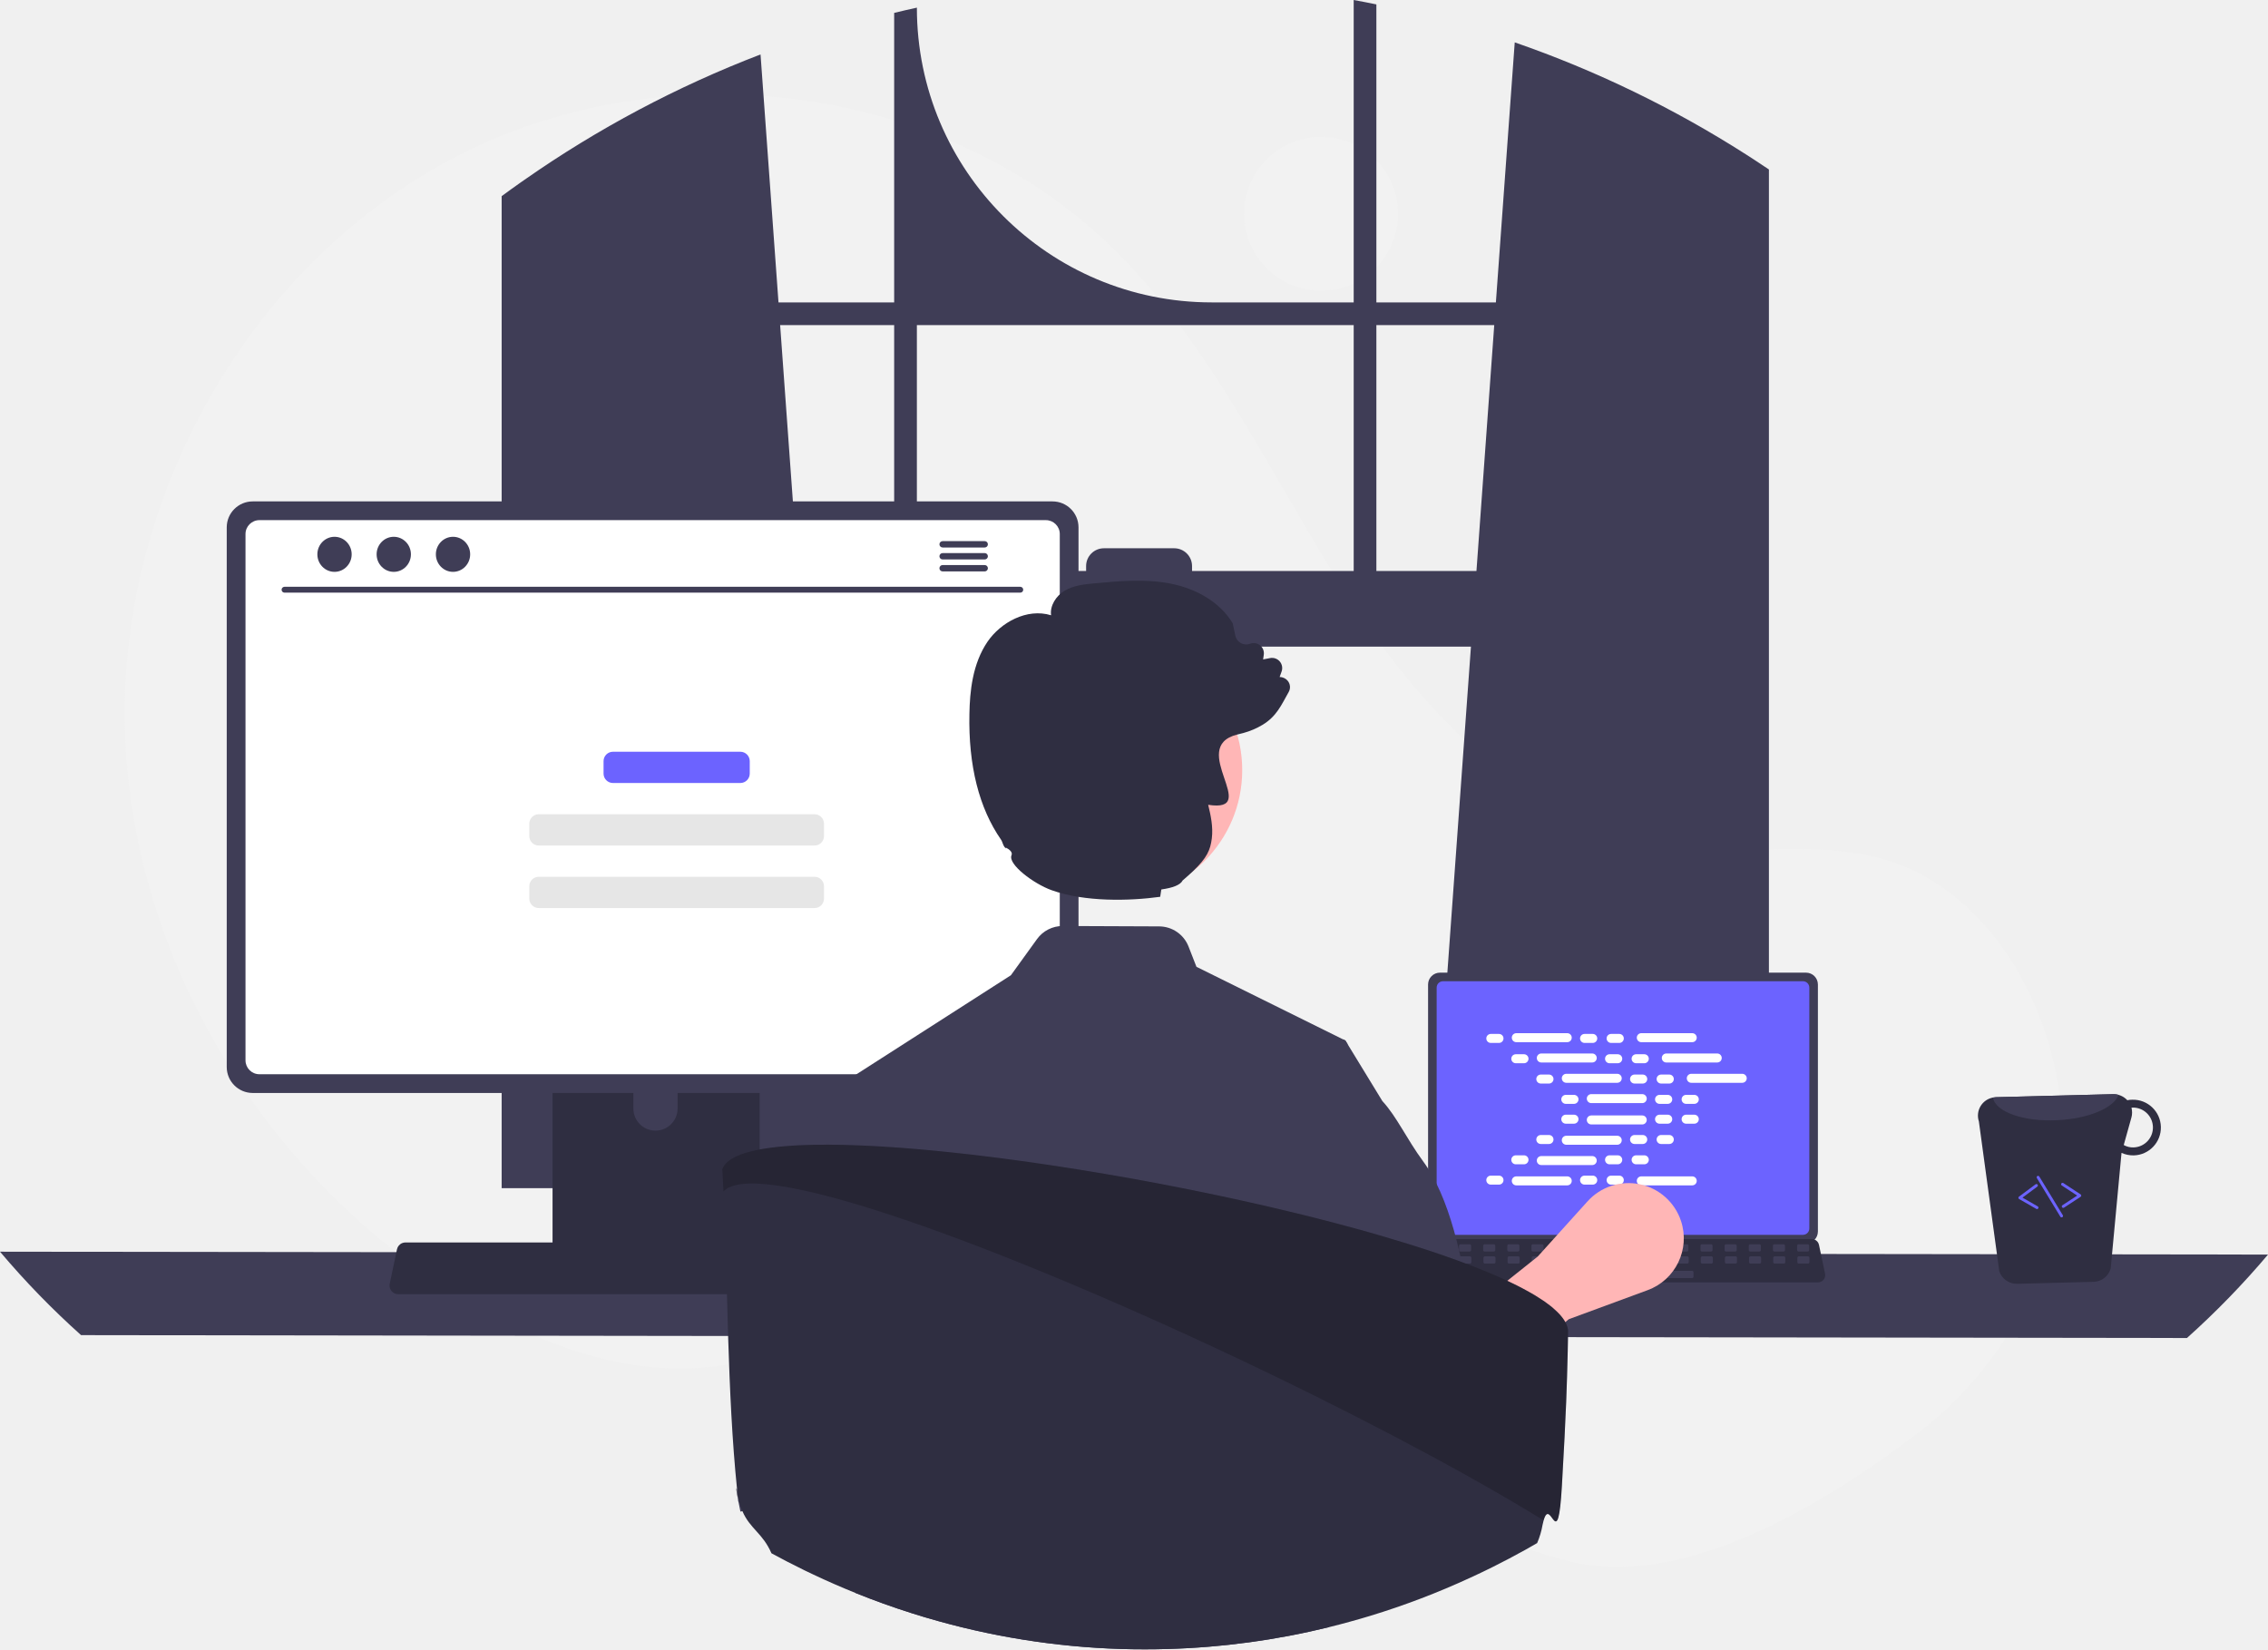
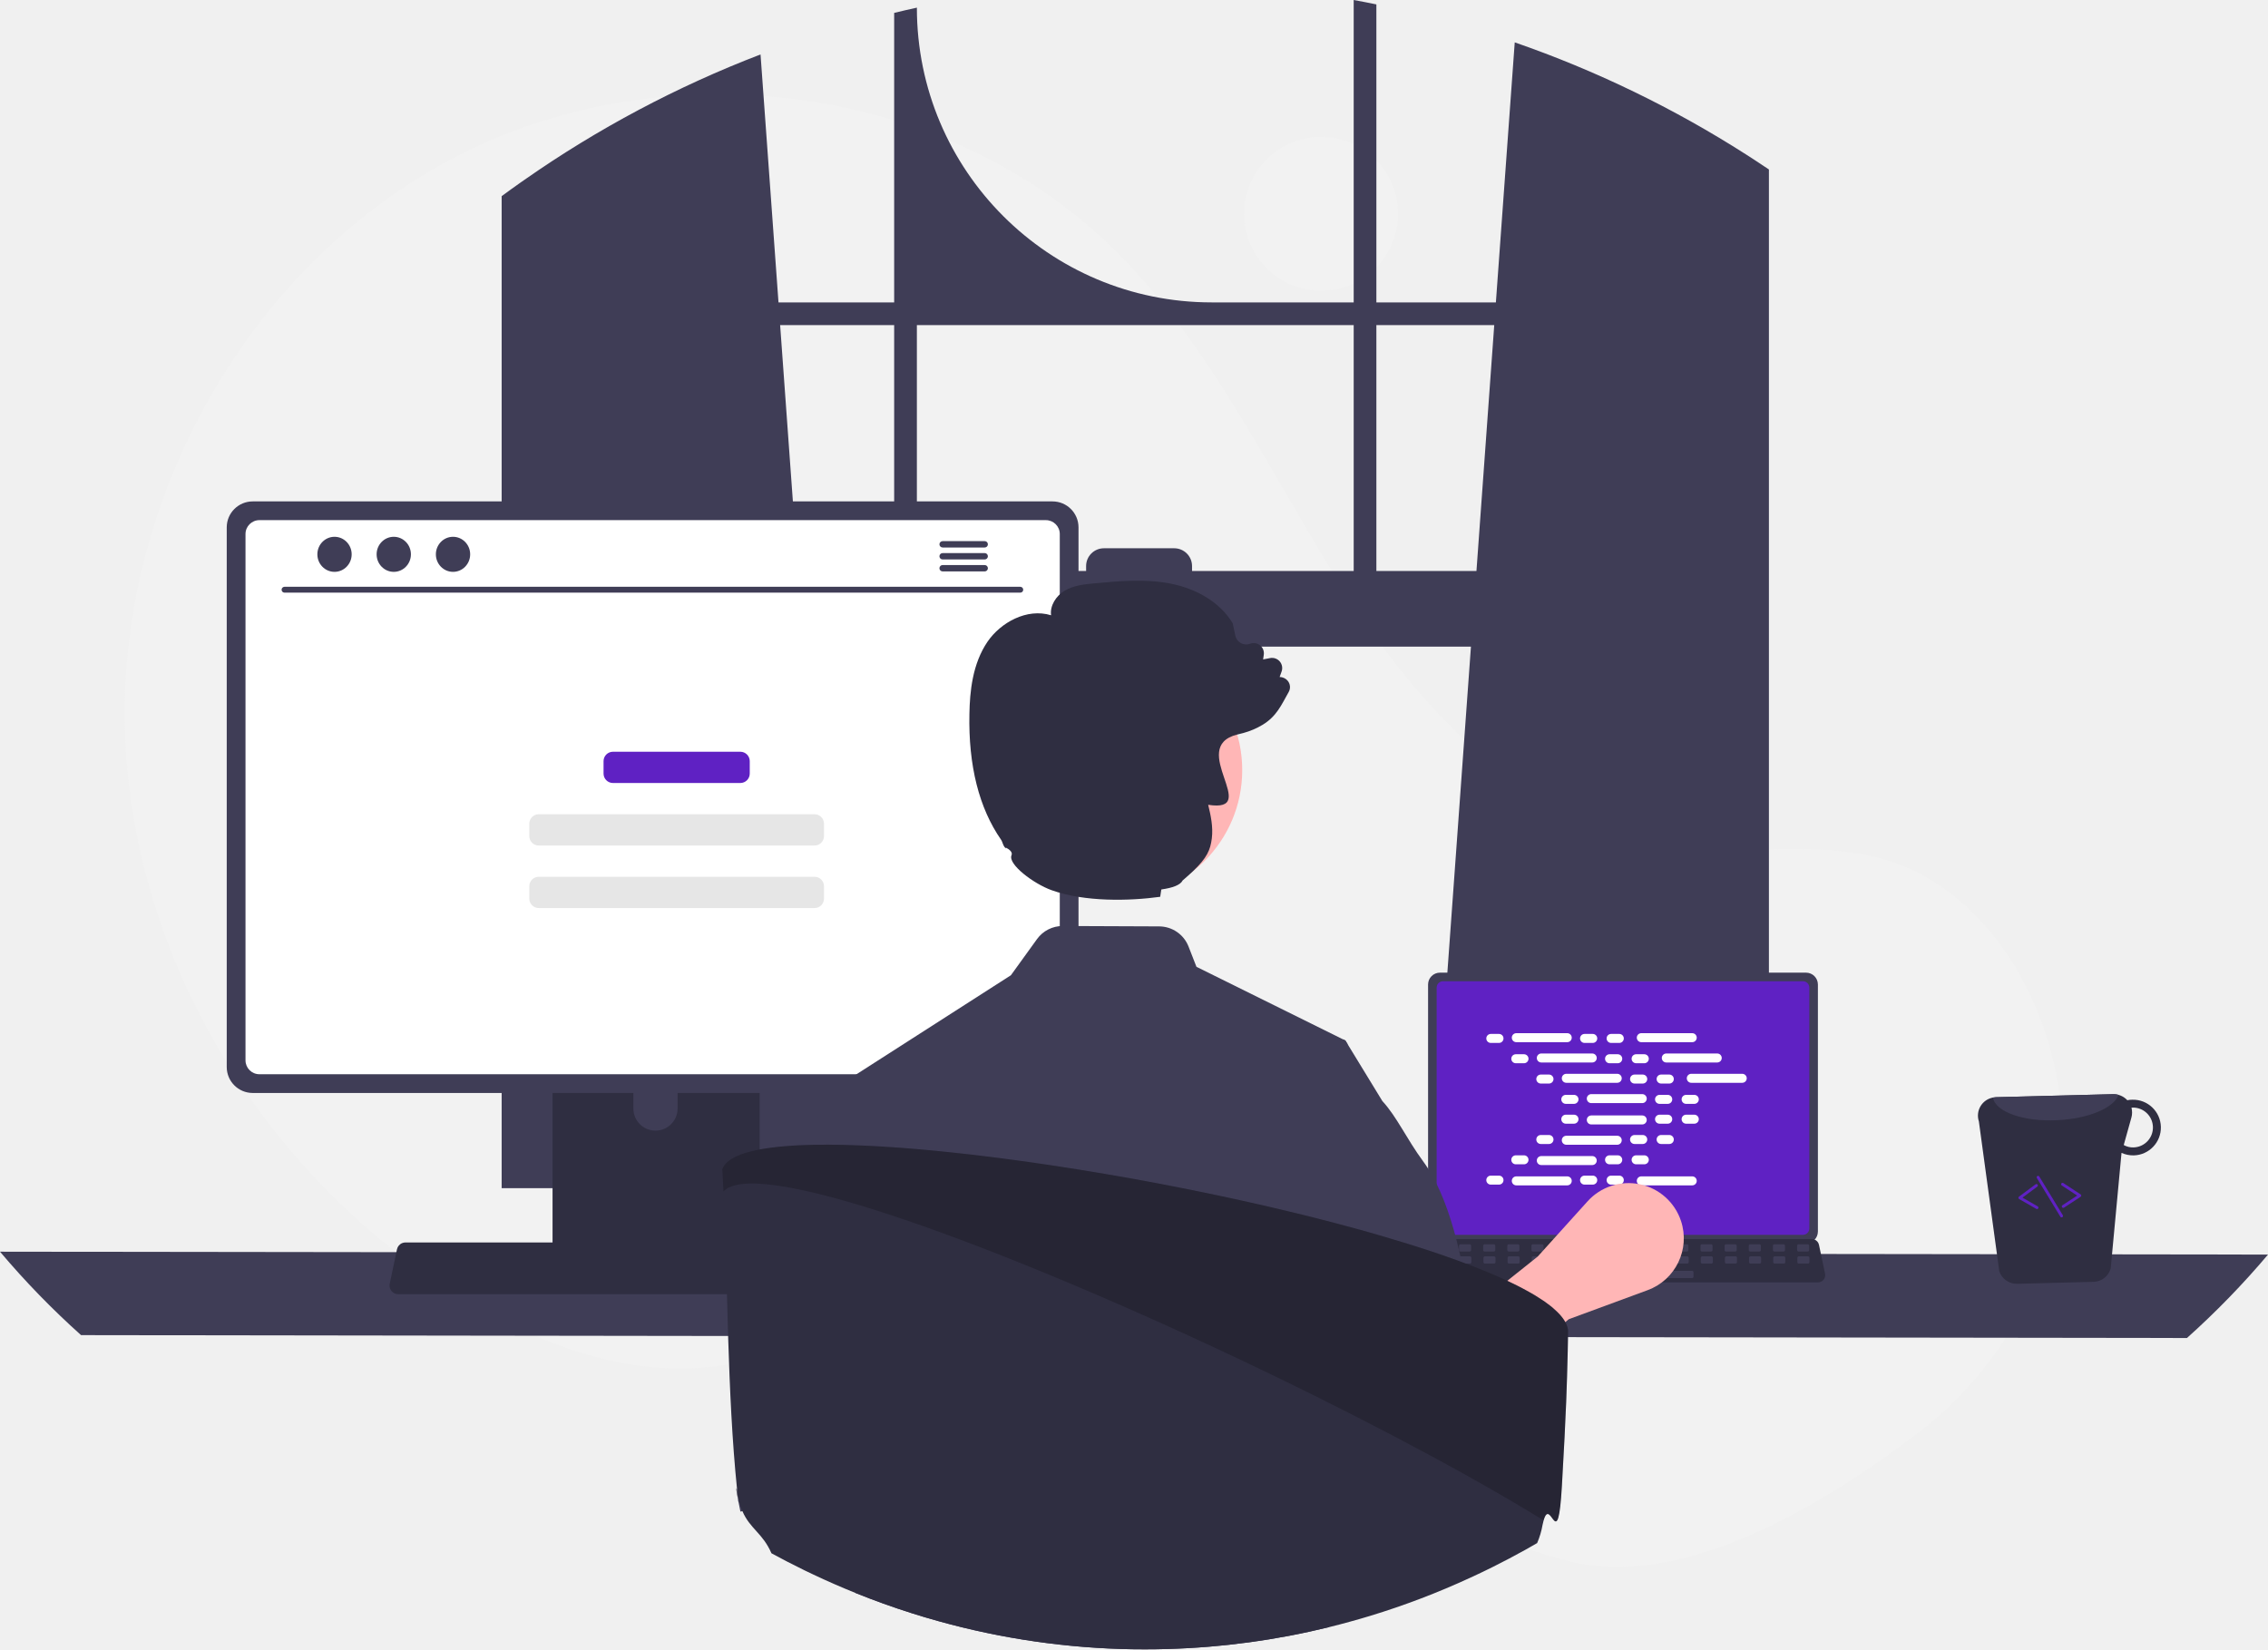
<svg xmlns="http://www.w3.org/2000/svg" data-name="Layer 1" width="786.82" height="572.258" viewBox="0 0 786.82 572.258">
  <circle cx="458.321" cy="74.182" r="26.701" fill="#f2f2f2" />
  <path d="M872.038,661.023c39.688-30.229,58.644-81.025,46.776-129.482q-.442-1.806-.934-3.604c-7.867-28.763-27.332-56.101-55.7-65.291-23.82-7.717-49.82-1.783-74.669-4.851-48.781-6.024-86.601-45.494-113.211-86.819-26.611-41.325-47.062-87.583-82.422-121.724-58.285-56.275-153.362-68.391-225.627-31.76C293.987,254.121,247.955,335.391,249.918,416.386c1.963,80.995,50.046,158.432,119.875,199.517,25.652,15.093,55.321,25.785,84.848,22.044,25.62-3.246,48.899-17.013,74.399-21.1,40.091-6.426,79.927,11.701,114.603,32.824,34.676,21.123,68.17,46.16,107.574,55.952C789.478,715.131,836.881,687.801,872.038,661.023Z" transform="translate(-206.59 -163.8711)" fill="#f2f2f2" />
  <path d="M815.016,219.191c-.87-.58-1.75-1.13-2.62-1.69a380.24,380.24,0,0,0-80.31-38.93l-6.54,90.22h-41.46v-103.39c-2.61-.54-5.24-1.05-7.87-1.53v104.92H626.946A102.27,102.27,0,0,1,524.676,166.521v-0c-2.64.57-5.26,1.18-7.88,1.83v100.44h-40.13l-6.23-86.03a380.858,380.858,0,0,0-81.94,43.53c-.44.3-.88.61-1.31.91-2.21,1.55-4.39,3.13-6.56,4.73v344.19h118.27l-2.09-28.95-11.5-158.95h231.59l-11.5,158.95-2.09,28.95h116.96v-353.45Q817.656,220.901,815.016,219.191Zm-298.22,142.78h-33.39l-6.17-85.3h39.56Zm159.42,0h-56.08v-1.69a6.18,6.18,0,0,0-6.19-6.18h-24.38a6.178,6.178,0,0,0-6.18,6.18v1.69h-58.71v-85.3h151.54Zm7.87,0v-85.3h40.89l-6.17,85.3Z" transform="translate(-206.59 -163.8711)" fill="#3f3d56" />
  <path d="M206.59,598.162a289.003,289.003,0,0,0,28.12,28.95l730.58,1a289.003,289.003,0,0,0,28.12-28.95Z" transform="translate(-206.59 -163.8711)" fill="#3f3d56" />
  <path d="M702.02,505.462v85.704a4.122,4.122,0,0,0,4.119,4.119H833.143a4.122,4.122,0,0,0,4.119-4.119v-85.704a4.124,4.124,0,0,0-4.119-4.115H706.139A4.124,4.124,0,0,0,702.02,505.462Z" transform="translate(-206.59 -163.8711)" fill="#3f3d56" />
-   <path d="M704.999,506.529V590.109a2.205,2.205,0,0,0,2.201,2.201H832.086a2.205,2.205,0,0,0,2.201-2.201V506.529a2.206,2.206,0,0,0-2.201-2.206H707.201A2.206,2.206,0,0,0,704.999,506.529Z" transform="translate(-206.59 -163.8711)" fill="#6c63ff" />
+   <path d="M704.999,506.529V590.109a2.205,2.205,0,0,0,2.201,2.201H832.086a2.205,2.205,0,0,0,2.201-2.201V506.529a2.206,2.206,0,0,0-2.201-2.206H707.201A2.206,2.206,0,0,0,704.999,506.529Z" transform="translate(-206.59 -163.8711)" fill="#5f21c3" />
  <path d="M699.364,607.881a2.47,2.47,0,0,0,1.943.93H837.299a2.502,2.502,0,0,0,2.446-3.016l-2.111-10.027a2.507,2.507,0,0,0-1.558-1.818,2.425,2.425,0,0,0-.888-.168H703.41a2.424,2.424,0,0,0-.888.168,2.507,2.507,0,0,0-1.558,1.818l-2.111,10.027A2.501,2.501,0,0,0,699.364,607.881Z" transform="translate(-206.59 -163.8711)" fill="#2f2e41" />
  <rect x="830.034" y="595.588" width="4.188" height="2.513" rx="0.488" transform="translate(1457.666 1029.819) rotate(-180)" fill="#3f3d56" />
  <rect x="821.657" y="595.588" width="4.188" height="2.513" rx="0.488" transform="translate(1440.912 1029.819) rotate(-180)" fill="#3f3d56" />
  <rect x="813.28" y="595.588" width="4.188" height="2.513" rx="0.488" transform="translate(1424.158 1029.819) rotate(-180)" fill="#3f3d56" />
  <rect x="804.903" y="595.588" width="4.188" height="2.513" rx="0.488" transform="translate(1407.404 1029.819) rotate(-180)" fill="#3f3d56" />
  <rect x="796.526" y="595.588" width="4.188" height="2.513" rx="0.488" transform="translate(1390.65 1029.819) rotate(-180)" fill="#3f3d56" />
  <rect x="788.149" y="595.588" width="4.188" height="2.513" rx="0.488" transform="translate(1373.896 1029.819) rotate(-180)" fill="#3f3d56" />
  <rect x="779.772" y="595.588" width="4.188" height="2.513" rx="0.488" transform="translate(1357.142 1029.819) rotate(-180)" fill="#3f3d56" />
  <rect x="771.395" y="595.588" width="4.188" height="2.513" rx="0.488" transform="translate(1340.388 1029.819) rotate(-180)" fill="#3f3d56" />
  <rect x="763.018" y="595.588" width="4.188" height="2.513" rx="0.488" transform="translate(1323.634 1029.819) rotate(-180)" fill="#3f3d56" />
  <rect x="754.641" y="595.588" width="4.188" height="2.513" rx="0.488" transform="translate(1306.88 1029.819) rotate(-180)" fill="#3f3d56" />
  <rect x="746.264" y="595.588" width="4.188" height="2.513" rx="0.488" transform="translate(1290.126 1029.819) rotate(-180)" fill="#3f3d56" />
  <rect x="737.887" y="595.588" width="4.188" height="2.513" rx="0.488" transform="translate(1273.372 1029.819) rotate(-180)" fill="#3f3d56" />
  <rect x="729.51" y="595.588" width="4.188" height="2.513" rx="0.488" transform="translate(1256.618 1029.819) rotate(-180)" fill="#3f3d56" />
  <rect x="721.133" y="595.588" width="4.188" height="2.513" rx="0.488" transform="translate(1239.865 1029.819) rotate(-180)" fill="#3f3d56" />
  <rect x="712.756" y="595.588" width="4.188" height="2.513" rx="0.488" transform="translate(1223.111 1029.819) rotate(-180)" fill="#3f3d56" />
  <rect x="704.379" y="595.588" width="4.188" height="2.513" rx="0.488" transform="translate(1206.357 1029.819) rotate(-180)" fill="#3f3d56" />
  <rect x="830.133" y="599.777" width="4.188" height="2.513" rx="0.488" transform="translate(1457.864 1038.196) rotate(-180)" fill="#3f3d56" />
  <rect x="821.756" y="599.777" width="4.188" height="2.513" rx="0.488" transform="translate(1441.11 1038.196) rotate(-180)" fill="#3f3d56" />
  <rect x="813.379" y="599.777" width="4.188" height="2.513" rx="0.488" transform="translate(1424.356 1038.196) rotate(-180)" fill="#3f3d56" />
  <rect x="805.002" y="599.777" width="4.188" height="2.513" rx="0.488" transform="translate(1407.602 1038.196) rotate(-180)" fill="#3f3d56" />
  <rect x="796.625" y="599.777" width="4.188" height="2.513" rx="0.488" transform="translate(1390.848 1038.196) rotate(-180)" fill="#3f3d56" />
  <rect x="788.248" y="599.777" width="4.188" height="2.513" rx="0.488" transform="translate(1374.094 1038.196) rotate(-180)" fill="#3f3d56" />
  <rect x="779.871" y="599.777" width="4.188" height="2.513" rx="0.488" transform="translate(1357.34 1038.196) rotate(-180)" fill="#3f3d56" />
  <rect x="771.494" y="599.777" width="4.188" height="2.513" rx="0.488" transform="translate(1340.586 1038.196) rotate(-180)" fill="#3f3d56" />
  <rect x="763.117" y="599.777" width="4.188" height="2.513" rx="0.488" transform="translate(1323.832 1038.196) rotate(-180)" fill="#3f3d56" />
  <rect x="754.74" y="599.777" width="4.188" height="2.513" rx="0.488" transform="translate(1307.078 1038.196) rotate(-180)" fill="#3f3d56" />
  <rect x="746.363" y="599.777" width="4.188" height="2.513" rx="0.488" transform="translate(1290.324 1038.196) rotate(-180)" fill="#3f3d56" />
  <rect x="737.986" y="599.777" width="4.188" height="2.513" rx="0.488" transform="translate(1273.57 1038.196) rotate(-180)" fill="#3f3d56" />
  <rect x="729.609" y="599.777" width="4.188" height="2.513" rx="0.488" transform="translate(1256.816 1038.196) rotate(-180)" fill="#3f3d56" />
  <rect x="721.232" y="599.777" width="4.188" height="2.513" rx="0.488" transform="translate(1240.062 1038.196) rotate(-180)" fill="#3f3d56" />
  <rect x="712.855" y="599.777" width="4.188" height="2.513" rx="0.488" transform="translate(1223.309 1038.196) rotate(-180)" fill="#3f3d56" />
  <rect x="704.478" y="599.777" width="4.188" height="2.513" rx="0.488" transform="translate(1206.555 1038.196) rotate(-180)" fill="#3f3d56" />
  <rect x="760.604" y="604.803" width="33.508" height="2.513" rx="0.488" transform="translate(1348.126 1048.248) rotate(-180)" fill="#3f3d56" />
  <rect x="515.631" y="358.737" width="5.966" height="3.122" rx="1.561" fill="#fff" />
  <rect x="548.154" y="358.737" width="5.966" height="3.122" rx="1.561" fill="#fff" />
  <rect x="557.369" y="358.737" width="5.966" height="3.122" rx="1.561" fill="#fff" />
  <rect x="524.477" y="358.477" width="20.796" height="3.122" rx="1.561" fill="#fff" />
  <rect x="567.841" y="358.477" width="20.796" height="3.122" rx="1.561" fill="#fff" />
  <rect x="524.304" y="365.784" width="5.966" height="3.122" rx="1.561" fill="#fff" />
  <rect x="556.827" y="365.784" width="5.966" height="3.122" rx="1.561" fill="#fff" />
  <rect x="566.042" y="365.784" width="5.966" height="3.122" rx="1.561" fill="#fff" />
  <rect x="533.15" y="365.523" width="20.796" height="3.122" rx="1.561" fill="#fff" />
  <rect x="576.514" y="365.523" width="20.796" height="3.122" rx="1.561" fill="#fff" />
  <rect x="532.977" y="372.83" width="5.966" height="3.122" rx="1.561" fill="#fff" />
  <rect x="565.5" y="372.83" width="5.966" height="3.122" rx="1.561" fill="#fff" />
  <rect x="574.715" y="372.83" width="5.966" height="3.122" rx="1.561" fill="#fff" />
  <rect x="541.823" y="372.57" width="20.796" height="3.122" rx="1.561" fill="#fff" />
  <rect x="585.187" y="372.57" width="20.796" height="3.122" rx="1.561" fill="#fff" />
  <rect x="541.649" y="379.877" width="5.966" height="3.122" rx="1.561" fill="#fff" />
  <rect x="574.172" y="379.877" width="5.966" height="3.122" rx="1.561" fill="#fff" />
  <rect x="583.387" y="379.877" width="5.966" height="3.122" rx="1.561" fill="#fff" />
  <rect x="550.496" y="379.617" width="20.796" height="3.122" rx="1.561" fill="#fff" />
  <rect x="548.154" y="407.898" width="5.966" height="3.122" rx="1.561" fill="#fff" />
  <rect x="557.369" y="407.898" width="5.966" height="3.122" rx="1.561" fill="#fff" />
  <rect x="567.841" y="408.158" width="20.796" height="3.122" rx="1.561" fill="#fff" />
  <rect x="515.631" y="407.898" width="5.966" height="3.122" rx="1.561" fill="#fff" />
  <rect x="524.477" y="408.158" width="20.796" height="3.122" rx="1.561" fill="#fff" />
  <rect x="524.304" y="400.851" width="5.966" height="3.122" rx="1.561" fill="#fff" />
  <rect x="556.827" y="400.851" width="5.966" height="3.122" rx="1.561" fill="#fff" />
  <rect x="566.042" y="400.851" width="5.966" height="3.122" rx="1.561" fill="#fff" />
  <rect x="533.15" y="401.111" width="20.796" height="3.122" rx="1.561" fill="#fff" />
  <rect x="532.977" y="393.804" width="5.966" height="3.122" rx="1.561" fill="#fff" />
  <rect x="565.5" y="393.804" width="5.966" height="3.122" rx="1.561" fill="#fff" />
  <rect x="574.715" y="393.804" width="5.966" height="3.122" rx="1.561" fill="#fff" />
  <rect x="541.823" y="394.064" width="20.796" height="3.122" rx="1.561" fill="#fff" />
  <rect x="541.649" y="386.758" width="5.966" height="3.122" rx="1.561" fill="#fff" />
  <rect x="574.172" y="386.758" width="5.966" height="3.122" rx="1.561" fill="#fff" />
  <rect x="583.387" y="386.758" width="5.966" height="3.122" rx="1.561" fill="#fff" />
  <rect x="550.496" y="387.018" width="20.796" height="3.122" rx="1.561" fill="#fff" />
  <path d="M711.507,654.353l-13.35-21.102,41.902-33.403,17.295-19.161a19.161,19.161,0,0,1,32.418,6.828h0a19.161,19.161,0,0,1-11.57,23.991l-27.349,10.075Z" transform="translate(-206.59 -163.8711)" fill="#ffb6b6" />
  <path d="M398.28,501.352v102.56h71.85v-102.56a3.448,3.448,0,0,0-2.43-3.3,3.175,3.175,0,0,0-1.03-.16H401.75A3.463,3.463,0,0,0,398.28,501.352Zm28.04,35.24a7.67,7.67,0,0,1,15.34,0v11.9a7.67,7.67,0,0,1-15.34,0Z" transform="translate(-206.59 -163.8711)" fill="#2f2e41" />
  <path d="M398.06,600.632v9.89a1.946,1.946,0,0,0,1.93,1.94h68.43a1.94,1.94,0,0,0,1.93-1.94v-9.89Z" transform="translate(-206.59 -163.8711)" fill="#3f3d56" />
  <path d="M285.25,346.832V534.092a9.007,9.007,0,0,0,9,9h277.5a9.007,9.007,0,0,0,9-9V346.832a9.011,9.011,0,0,0-9-8.99H294.25A9.012,9.012,0,0,0,285.25,346.832Z" transform="translate(-206.59 -163.8711)" fill="#3f3d56" />
  <path d="M291.76,349.162v182.62a4.818,4.818,0,0,0,4.81,4.81H569.44a4.818,4.818,0,0,0,4.81-4.81v-182.62a4.82,4.82,0,0,0-4.81-4.82H296.57A4.821,4.821,0,0,0,291.76,349.162Z" transform="translate(-206.59 -163.8711)" fill="#fff" />
  <path d="M342.4,611.792a2.948,2.948,0,0,0,2.32,1.11h162.34a2.987,2.987,0,0,0,2.92-3.6l-2.52-11.97a2.993,2.993,0,0,0-1.86-2.17,2.895,2.895,0,0,0-1.06-.2H347.23a2.894,2.894,0,0,0-1.06.2,2.992,2.992,0,0,0-1.86,2.17l-2.52,11.97A2.985,2.985,0,0,0,342.4,611.792Z" transform="translate(-206.59 -163.8711)" fill="#2f2e41" />
  <path d="M560.585,369.499H305.261a1.016,1.016,0,0,1,0-2.031H560.585a1.016,1.016,0,0,1,0,2.031Z" transform="translate(-206.59 -163.8711)" fill="#3f3d56" />
  <ellipse cx="116.051" cy="192.33" rx="5.95" ry="6.083" fill="#3f3d56" />
  <ellipse cx="136.607" cy="192.33" rx="5.95" ry="6.083" fill="#3f3d56" />
  <ellipse cx="157.163" cy="192.33" rx="5.95" ry="6.083" fill="#3f3d56" />
  <path d="M548.206,351.622h-14.6a1.105,1.105,0,0,0,0,2.21h14.6a1.105,1.105,0,0,0,0-2.21Z" transform="translate(-206.59 -163.8711)" fill="#3f3d56" />
  <path d="M548.206,355.772h-14.6a1.105,1.105,0,0,0,0,2.21h14.6a1.105,1.105,0,0,0,0-2.21Z" transform="translate(-206.59 -163.8711)" fill="#3f3d56" />
  <path d="M548.206,359.922h-14.6a1.105,1.105,0,0,0,0,2.21h14.6a1.105,1.105,0,0,0,0-2.21Z" transform="translate(-206.59 -163.8711)" fill="#3f3d56" />
  <path d="M900.186,604.972a6.416,6.416,0,0,0,6.183,4.331l26.492-.682a6.329,6.329,0,0,0,5.981-4.657l3.749-40.087a9.794,9.794,0,0,0,4.238.871,9.661,9.661,0,1,0-.485-19.317,8.184,8.184,0,0,0-1.736.181,6.548,6.548,0,0,0-4.874-2.103l-40.751,1.052a5.853,5.853,0,0,0-1.005.125,6.365,6.365,0,0,0-4.873,8.265Zm43.173-43.817,2.668-9.553a6.506,6.506,0,0,0,.02-3.375c.129-0.0.244-.062.373-.062a6.91,6.91,0,0,1,.324,13.817A6.505,6.505,0,0,1,943.359,561.156Z" transform="translate(-206.59 -163.8711)" fill="#2f2e41" />
  <path d="M897.978,544.686c.868,4.964,10.629,8.454,22.366,7.847,10.793-.497,19.617-4.287,21.234-8.778a6.025,6.025,0,0,0-1.844-.246l-40.751,1.052A5.853,5.853,0,0,0,897.978,544.686Z" transform="translate(-206.59 -163.8711)" fill="#3f3d56" />
-   <path d="M922.494,582.944a.497.497,0,0,0,.151-.066l5.753-3.766a.499.499,0,0,0,0-.836l-5.98-3.917a.5.5,0,1,0-.548.836l5.341,3.498-5.114,3.348a.5.5,0,0,0,.396.903Z" transform="translate(-206.59 -163.8711)" fill="#6c63ff" />
-   <path d="M913.408,583.363a.5.5,0,0,0,.126-.918l-5.303-3.04,5.126-3.807a.5.5,0,1,0-.596-.802l-5.739,4.263a.5.5,0,0,0,.049.835l5.965,3.42A.5.5,0,0,0,913.408,583.363Z" transform="translate(-206.59 -163.8711)" fill="#6c63ff" />
-   <path d="M921.922,586.244a.482.482,0,0,0,.137-.058.5.5,0,0,0,.168-.687l-8.155-13.408a.5.5,0,0,0-.854.521l8.155,13.408A.5.5,0,0,0,921.922,586.244Z" transform="translate(-206.59 -163.8711)" fill="#6c63ff" />
-   <rect x="209.385" y="260.827" width="50.719" height="10.846" rx="3.264" fill="#6c63ff" />
+   <path d="M922.494,582.944a.497.497,0,0,0,.151-.066l5.753-3.766a.499.499,0,0,0,0-.836l-5.98-3.917a.5.5,0,1,0-.548.836l5.341,3.498-5.114,3.348a.5.5,0,0,0,.396.903Z" transform="translate(-206.59 -163.8711)" fill="#5f21c3" />
+   <path d="M913.408,583.363a.5.5,0,0,0,.126-.918l-5.303-3.04,5.126-3.807a.5.5,0,1,0-.596-.802l-5.739,4.263a.5.5,0,0,0,.049.835l5.965,3.42A.5.5,0,0,0,913.408,583.363Z" transform="translate(-206.59 -163.8711)" fill="#5f21c3" />
+   <path d="M921.922,586.244a.482.482,0,0,0,.137-.058.5.5,0,0,0,.168-.687l-8.155-13.408a.5.5,0,0,0-.854.521l8.155,13.408A.5.5,0,0,0,921.922,586.244Z" transform="translate(-206.59 -163.8711)" fill="#5f21c3" />
+   <rect x="209.385" y="260.827" width="50.719" height="10.846" rx="3.264" fill="#5f21c3" />
  <rect x="183.626" y="282.519" width="102.236" height="10.846" rx="3.264" fill="#e6e6e6" />
  <rect x="183.626" y="304.21" width="102.236" height="10.846" rx="3.264" fill="#e6e6e6" />
  <path d="M497.301,540.717l.217.684.011.023,6.525,19.838,7.506,22.861,14.123,42.961.137,6.673v.023l1.049,53.684-2.909,7.278,3.274,11.932s-1.506-18.037-9.582-7.679c-4.574,5.886-9.925,11.91-14.317,17.556q9.6,3.884,19.507,7.027c1.426.456,2.863.89,4.301,1.323q.462.137.924.274a266.863,266.863,0,0,0,67.351,10.826c1.186.034,2.35.057,3.479.08.399.011.787.023,1.175.023,1.278.011,2.544.023,3.822.023q3.867,0,7.7-.114a266.853,266.853,0,0,0,56.091-7.586c-.125-7.586-.468-16.45-.958-25.918-.228-4.643-5.35-9.674-5.658-14.533-.217-3.65,4.381-7.084,4.141-10.792-1.551-22.827-3.491-14.064-4.928-30.229q-.222-2.379-.411-4.552c-.924-10.381-1.563-16.872-1.563-16.872l6.137-38.683,9.639-60.734-.742-1.221-.833-.411-50.844-25.165-2.761-7.073a10.979,10.979,0,0,0-10.141-6.947l-33.493-.137a10.931,10.931,0,0,0-8.909,4.529l-9.069,12.56Z" transform="translate(-206.59 -163.8711)" fill="#3f3d56" />
  <path d="M533.407,617.525,525.82,633.758l-5.179,11.088-8.909,46.646-4.46,4.734L503.45,679.467l-39.998,8.881c-1.312-7.29-.351.247-1.161-7.75.228-.228.468-.456.707-.685.639-.593,1.175-1.152,1.164-1.688-.456-27.584.913-74.526,12.343-102.966a60.053,60.053,0,0,1,7.027-13.107c.228-.308.445-.616.662-.924,5.27-7.381,8.601-14.647,13.324-19.815v-.011a.53.53,0,0,0,.08-.08.157.157,0,0,0,.046-.034l32.443-17.203,1.392,39.105.992,28.109Z" transform="translate(-206.59 -163.8711)" fill="#3f3d56" />
  <path d="M650.391,622.135l9.476,20.275,3.307,7.061,8.907,46.642,4.446,4.723,3.83-16.755,1.8-.369,32.459-6.722,9.461,30.046a17.984,17.984,0,0,0-3.261-22.506c-.646-.585-1.184-1.154-1.169-1.692.538-32.443-1.446-91.684-19.367-116.066-5.692-7.738-9.107-15.445-14.076-20.829-.015-.015-.015-.031-.031-.031L674.081,526.114l-.738-1.215-.831-.415Z" transform="translate(-206.59 -163.8711)" fill="#3f3d56" />
  <circle id="a657ec4b-47ce-4d2a-9c58-81a811696ca9" data-name="Ellipse 5" cx="386.397" cy="267.201" r="44.558" fill="#ffb6b6" />
  <path d="M653.212,399.948a3.759,3.759,0,0,0-2.69-1.19l.67-1.86a3.528,3.528,0,0,0-3.96-4.7l-2.44.47.23-1.63a3.534,3.534,0,0,0-4.73-3.82,3.766,3.766,0,0,1-3.24-.23,3.846,3.846,0,0,1-1.92-2.61l-.85-4.1-.09-.22c-4.14-6.9-12.1-11.92-21.84-13.76-8.67-1.65-17.56-.81-26.13-.02-3.4.32-7.24.68-10.44,2.64-2.72,1.68-5.02,5.04-4.55,8.43-8.45-2.59-17.51,2.58-22,9.1-5.32,7.76-6.19,17.48-6.33,25.08-.38,17.98,3.33,32.69,11,43.73.56.8.7,2.47,1.81,3.03l-.23-.37c1.24.62,2.5,1.62,2.03,2.69-1.35,3.08,7.62,9.89,13.94,12.14,11.53,4.11,26.86,3.76,37.64,2.28l.38-2.55c3.89-.53,6.63-1.54,7.4-3.12,1.36-1.16,2.52-2.2,3.53-3.16l.01-.01c.02-.02.06-.05.08-.07,4.87-4.67,6-7.33,6.51-11.38.49-3.97-.38-8-1.27-11.63,18.74,2.9-7.38-19.96,10.08-24.38a5.434,5.434,0,0,1,.61-.15c.51-.12,1.02-.24,1.51-.38a26.448,26.448,0,0,0,6.72-2.87c4.88-2.97,6.49-6.91,9.01-11.35A3.427,3.427,0,0,0,653.212,399.948Z" transform="translate(-206.59 -163.8711)" fill="#2f2e41" />
  <path d="M750.582,625.308c-.01,1.75-.03,4.2-.11,7.23q-.015.63-.03,1.29c-.13,5.57-.26,10.24-.47,15.43-.01.36-.02.71-.04,1.07-.28,7.24-.72,15.67-1.48,29.02-1.41,24.66-3.87,3.39-6.34,12.04-.12.43-.25.94-.37,1.54a27.916,27.916,0,0,1-1.88,6.33c-1.31.78-2.66,1.53-3.99,2.28-3.79,2.11-7.64,4.14-11.52,6.07-2.18,1.08-4.37,2.14-6.57,3.16-.35.16-.69.32-1.03.47a270.887,270.887,0,0,1-34.75,13.26c-2.32.7-4.63,1.38-6.97,2.01-2.44.68-4.88,1.32-7.35,1.92a266.893,266.893,0,0,1-56.09,7.59c-2.55.08-5.12.11-7.7.11-1.28,0-2.54-.01-3.82-.02-.39,0-.78-.01-1.17-.02-1.13-.03-2.3-.05-3.48-.08a266.663,266.663,0,0,1-67.35-10.83l-.93-.27c-1.44-.44-2.87-.87-4.3-1.33q-9.9-3.135-19.51-7.02-7.335-2.955-14.5-6.34a.339.339,0,0,1-.12-.06c-1-.46-2.01-.94-3.01-1.43-.13-.07-.27-.14-.41-.21q-5.595-2.73-11.07-5.72c-3.07-7.05-7.39-8.4-10.07-14.6a25.874,25.874,0,0,1-1.68-5.74c0-.02-.01-.04-.01-.07.28,3.72-1.19-6.6-.01-.04-.01-.12-.02-.25-.03-.4-.03-.36-.07-.8-.13-1.35-3.43-33.49-3.21-71.79-4.7-103.35q-.15-3.06-.31-5.86c-.03-.62-.07-1.23-.11-1.83.07-.18.15-.37.24-.55a1.002,1.002,0,0,1,.07-.15,1.623,1.623,0,0,1,.1-.18c.02-.03.05-.07.07-.1a.917.917,0,0,1,.05-.1c.09-.14.19-.29.3-.43.05-.06.09-.11.14-.16a.808.808,0,0,1,.12-.14.637.637,0,0,1,.11-.13c.04-.04.08-.09.13-.14a.302.302,0,0,1,.08-.08,2.033,2.033,0,0,1,.26-.25,9.624,9.624,0,0,1,1.14-.9c.14-.09.29-.18.43-.28a19.135,19.135,0,0,1,3.17-1.52c.38-.14.76-.27,1.17-.41.15-.04.29-.09.44-.14.22-.07.44-.14.67-.19,1.14-.34,2.37-.63,3.7-.9.16-.03.33-.06.5-.1.24-.05.49-.09.74-.13.34-.06.69-.12,1.04-.18,2.97-.47,6.34-.82,10.06-1.05q.525-.03,1.05-.06c.41-.02.82-.04,1.24-.06.35-.02.71-.03,1.07-.04.35-.02.71-.03,1.08-.04,1.01-.03,2.05-.06,3.11-.08,3.02-.06,6.2-.04,9.54.03,1.55.04,3.13.08,4.75.15.11,0,.21.01.31.01,1.41.05,2.83.11,4.29.19,1.02.05,2.05.1,3.08.16.97.06,1.95.12,2.94.19.77.04,1.54.1,2.32.15.66.05,1.32.1,1.98.14l.9.06c.49.04.98.07,1.48.12,1.1.09,2.2.18,3.32.27,1.11.1,2.24.2,3.37.3s2.27.21,3.41.32c.12.01.23.02.34.03,1.04.11,2.08.21,3.13.32.24.02.49.04.73.07,1.001.101,2.022.218,3.032.326.31.033.618.066.929.1.791.086,1.572.161,2.368.254,1.05.12,2.12.23,3.16.37.81.09,1.62.18,2.43.28,1.27.15,2.56.31,3.85.48.49.06.98.12,1.47.19,3.68.46,7.4.97,11.18,1.5,5.73.81,11.55,1.69,17.41,2.64q8.805,1.425,17.71,3.01c1.5.27,3,.54,4.51.82q1.02.195,2.04.39c1.16.21,2.32.43,3.48.65,1.16.22,2.32.44,3.48.67,1.38.27,2.77.54,4.15.81,9.09,1.8,18.13,3.72,26.95,5.73,1.45.33,2.9.67,4.34,1q4.32,1.005,8.56,2.04c.78.18,1.55.37,2.32.56,1.92.48,3.84.96,5.73,1.45l.33.09c1.39.34,2.75.69,4.11,1.05q4.815,1.26,9.47,2.55,3.09.855,6.11,1.73c3.01.87,5.96,1.75,8.83,2.64.71.22,1.42.44,2.12.65,2.1.65,4.17,1.31,6.18,1.97,1.6.52,3.16,1.05,4.7,1.58q2.31.795,4.53,1.59c.95.34,1.89.7,2.83,1.04,1.35.5,2.68,1,3.98,1.5.4.15.79.31,1.18.46.25.11.49.2.73.3.47.19.95.37,1.41.56.47.18.93.37,1.39.57.45.18.91.37,1.35.56.45.18.89.37,1.33.57.37.15.73.31,1.08.47.71.31,1.42.62,2.11.94.34.16.68.31,1.02.47l.78.36c.11.06.22.11.33.16.25.12.51.25.76.37.58.27,1.15.56,1.71.83.75.38,1.48.76,2.18,1.13.71.38,1.4.76,2.06,1.13.11.06.21.12.32.18.15.08.3.17.45.25.51.29,1,.59,1.49.88.96.59,1.87,1.17,2.72,1.75.19.13.37.26.56.38.63.45,1.23.89,1.79,1.34,0,.01,0,.01.01.01.19.14.37.29.55.43.15.14.31.26.46.4.52.45,1,.88,1.44,1.32a5.667,5.667,0,0,1,.42.43,1.208,1.208,0,0,1,.16.16c.2.2.38.4.55.6a.553.553,0,0,1,.07.09c.24.28.46.56.67.84.1.14.21.28.3.42.12.17.24.35.34.52.09.14.17.29.25.43a7.257,7.257,0,0,1,.54,1.13,5.241,5.241,0,0,1,.27.82A5.844,5.844,0,0,1,750.582,625.308Z" transform="translate(-206.59 -163.8711)" fill="#2f2e41" />
  <path d="M750.582,625.308c-.01,1.75-.03,4.2-.11,7.23-.01.42-.03.85-.04,1.29-.1,4.25-.25,9.5-.46,15.43-.01.36-.02.71-.04,1.07-.28,7.24-.72,15.67-1.48,29.02-1.41,24.66-3.87,3.39-6.34,12.04-6.86-4.22-14.38-8.64-22.42-13.18q-2.175-1.23-4.39-2.47c-16.08-8.97-34.04-18.37-52.79-27.68-.74-.37-1.49-.74-2.23-1.1-42.95-21.23-89.83-41.88-127.81-55.66-7.33-2.66-14.33-5.06-20.91-7.17-13.86-4.43-25.84-7.53-35.06-8.87-9.6-1.4-16.23-.9-18.91,1.99q-.15-3.06-.31-5.86-.06-.93-.12-1.83c.062-.165.142-.322.22-.48.011-.023.019-.047.03-.07a1.002,1.002,0,0,1,.07-.15,1.623,1.623,0,0,1,.1-.18,1.06,1.06,0,0,1,.12-.2c.09-.14.19-.29.3-.43a3.483,3.483,0,0,1,.26-.3.637.637,0,0,1,.11-.13c.04-.04.08-.09.13-.14a.302.302,0,0,1,.08-.08,2.033,2.033,0,0,1,.26-.25,9.624,9.624,0,0,1,1.14-.9c.14-.09.29-.18.43-.28a19.135,19.135,0,0,1,3.17-1.52c.38-.14.76-.27,1.17-.41.15-.04.29-.09.44-.14.22-.07.44-.14.67-.19,1.14-.34,2.37-.63,3.7-.9.4-.08.82-.16,1.24-.23.34-.06.69-.12,1.04-.18,2.97-.47,6.34-.82,10.06-1.05q.525-.03,1.05-.06c.41-.02.82-.04,1.24-.06.35-.02.71-.03,1.07-.04.35-.02.71-.03,1.08-.04,1.01-.03,2.05-.06,3.11-.08,3.02-.05,6.2-.03,9.54.04,1.55.03,3.13.08,4.75.15.1,0,.21.01.31.01,1.41.04,2.84.11,4.29.18,1.02.05,2.05.1,3.08.16.97.06,1.95.12,2.94.19.77.04,1.54.1,2.32.15.66.05,1.32.1,1.98.14.79.06,1.58.12,2.38.18,1.1.09,2.2.18,3.32.27,1.11.1,2.24.2,3.37.3s2.27.21,3.41.32c.12.01.23.02.34.03,1.04.11,2.08.21,3.13.32q8.73.885,17.97,2.07,5.52.705,11.18,1.51c5.73.81,11.55,1.69,17.41,2.63q8.805,1.425,17.71,3.01c1.5.27,3,.54,4.51.82q2.76.51,5.52,1.04c1.16.22,2.32.44,3.48.67,1.38.27,2.77.54,4.15.81,9.09,1.8,18.13,3.72,26.95,5.73,1.45.33,2.9.67,4.34,1q4.32,1.005,8.56,2.04c.78.19,1.55.38,2.32.57q2.895.72,5.73,1.44v.01c.11.02.22.05.33.08,1.38.35,2.75.7,4.11,1.06q4.815,1.26,9.47,2.54c2.06.58,4.1,1.15,6.11,1.73,3.01.88,5.96,1.76,8.83,2.64.71.22,1.42.44,2.12.65q3.15.99,6.18,1.97c1.6.52,3.16,1.05,4.7,1.58q2.31.795,4.53,1.59c.96.34,1.9.69,2.83,1.03,1.36.5,2.68,1,3.98,1.51.4.15.79.31,1.18.46.73.28,1.44.57,2.14.86.47.18.93.37,1.39.57.45.18.91.37,1.35.56.45.18.89.37,1.33.57.37.15.73.31,1.08.47.71.31,1.42.62,2.11.94.34.16.68.31,1.02.47l.78.36c.11.06.22.11.33.16.85.4,1.67.8,2.47,1.2.75.38,1.48.76,2.18,1.13.83.44,1.62.87,2.38,1.31.15.08.3.17.45.25.51.29,1,.59,1.49.88.96.59,1.87,1.17,2.72,1.75.84.58,1.62,1.15,2.35,1.72,0,.01,0,.01.01.01.35.28.69.56,1.01.83.52.45,1,.88,1.44,1.32a5.667,5.667,0,0,1,.42.43,1.208,1.208,0,0,1,.16.16c.21.23.42.46.62.69.24.28.46.56.67.84.1.14.21.28.3.42.12.17.24.35.34.52.09.14.17.29.25.43a7.257,7.257,0,0,1,.54,1.13,6.053,6.053,0,0,1,.27.82A5.844,5.844,0,0,1,750.582,625.308Z" transform="translate(-206.59 -163.8711)" opacity="0.2" />
</svg>
